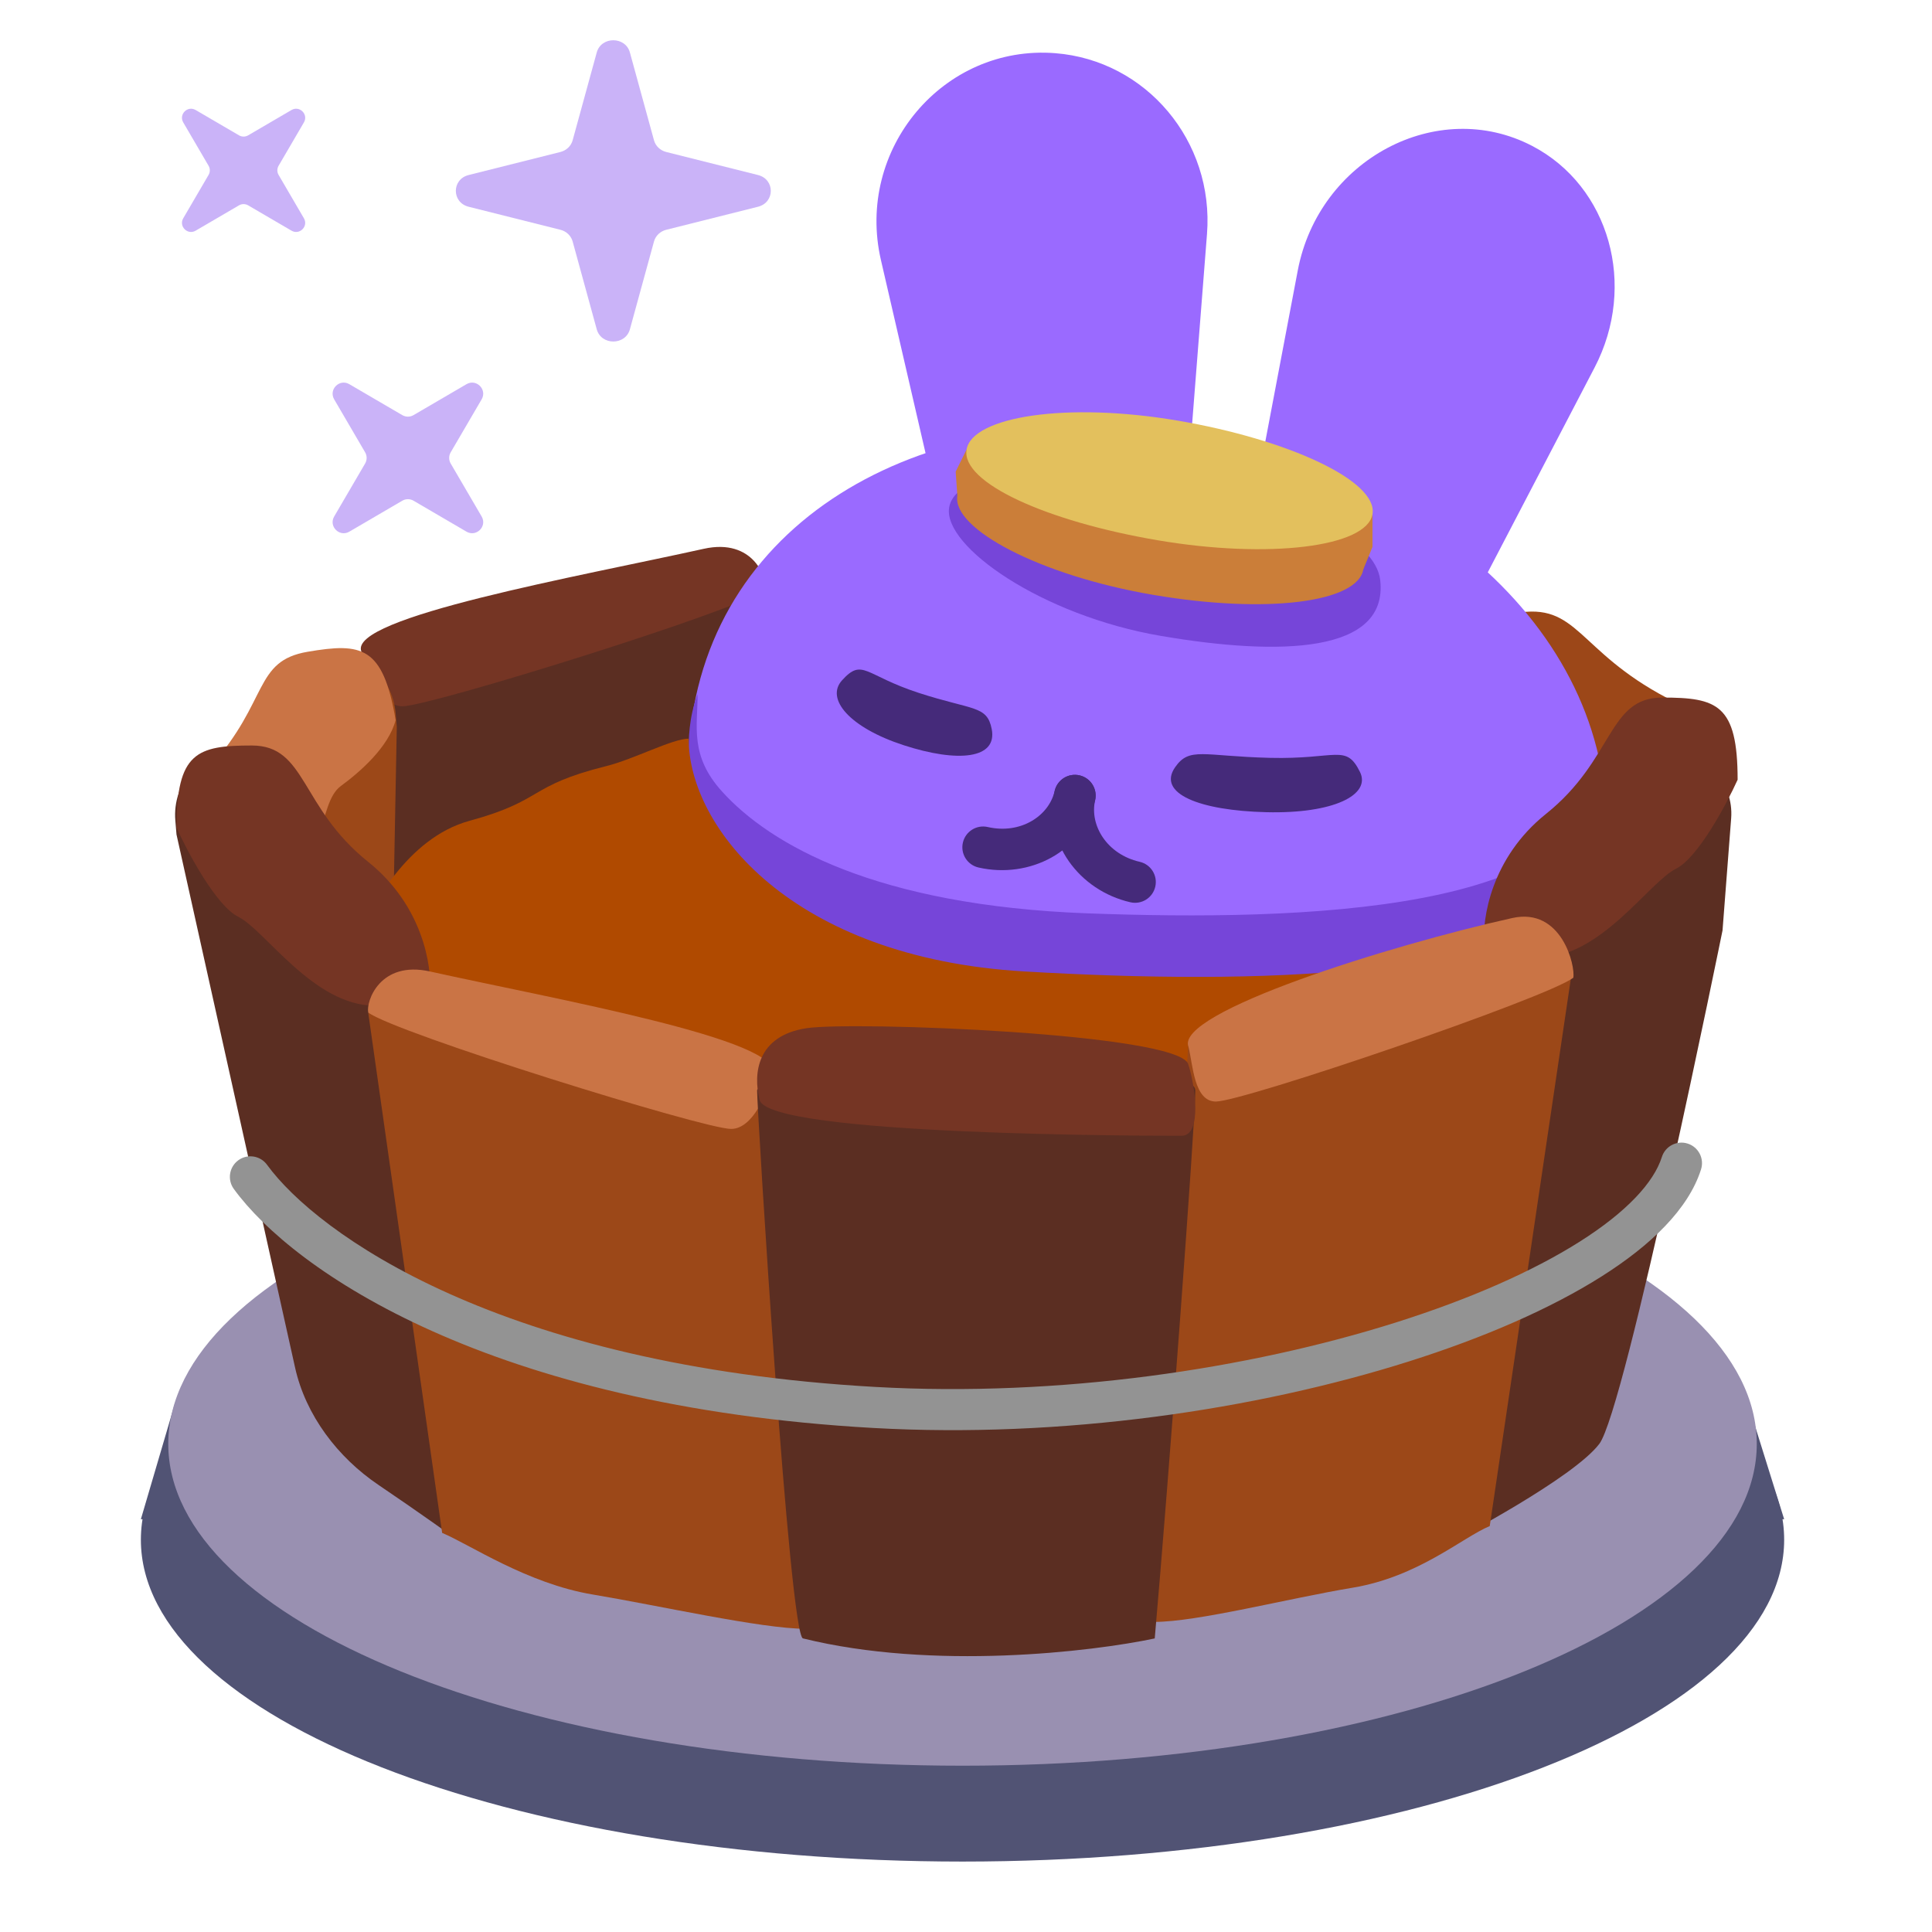
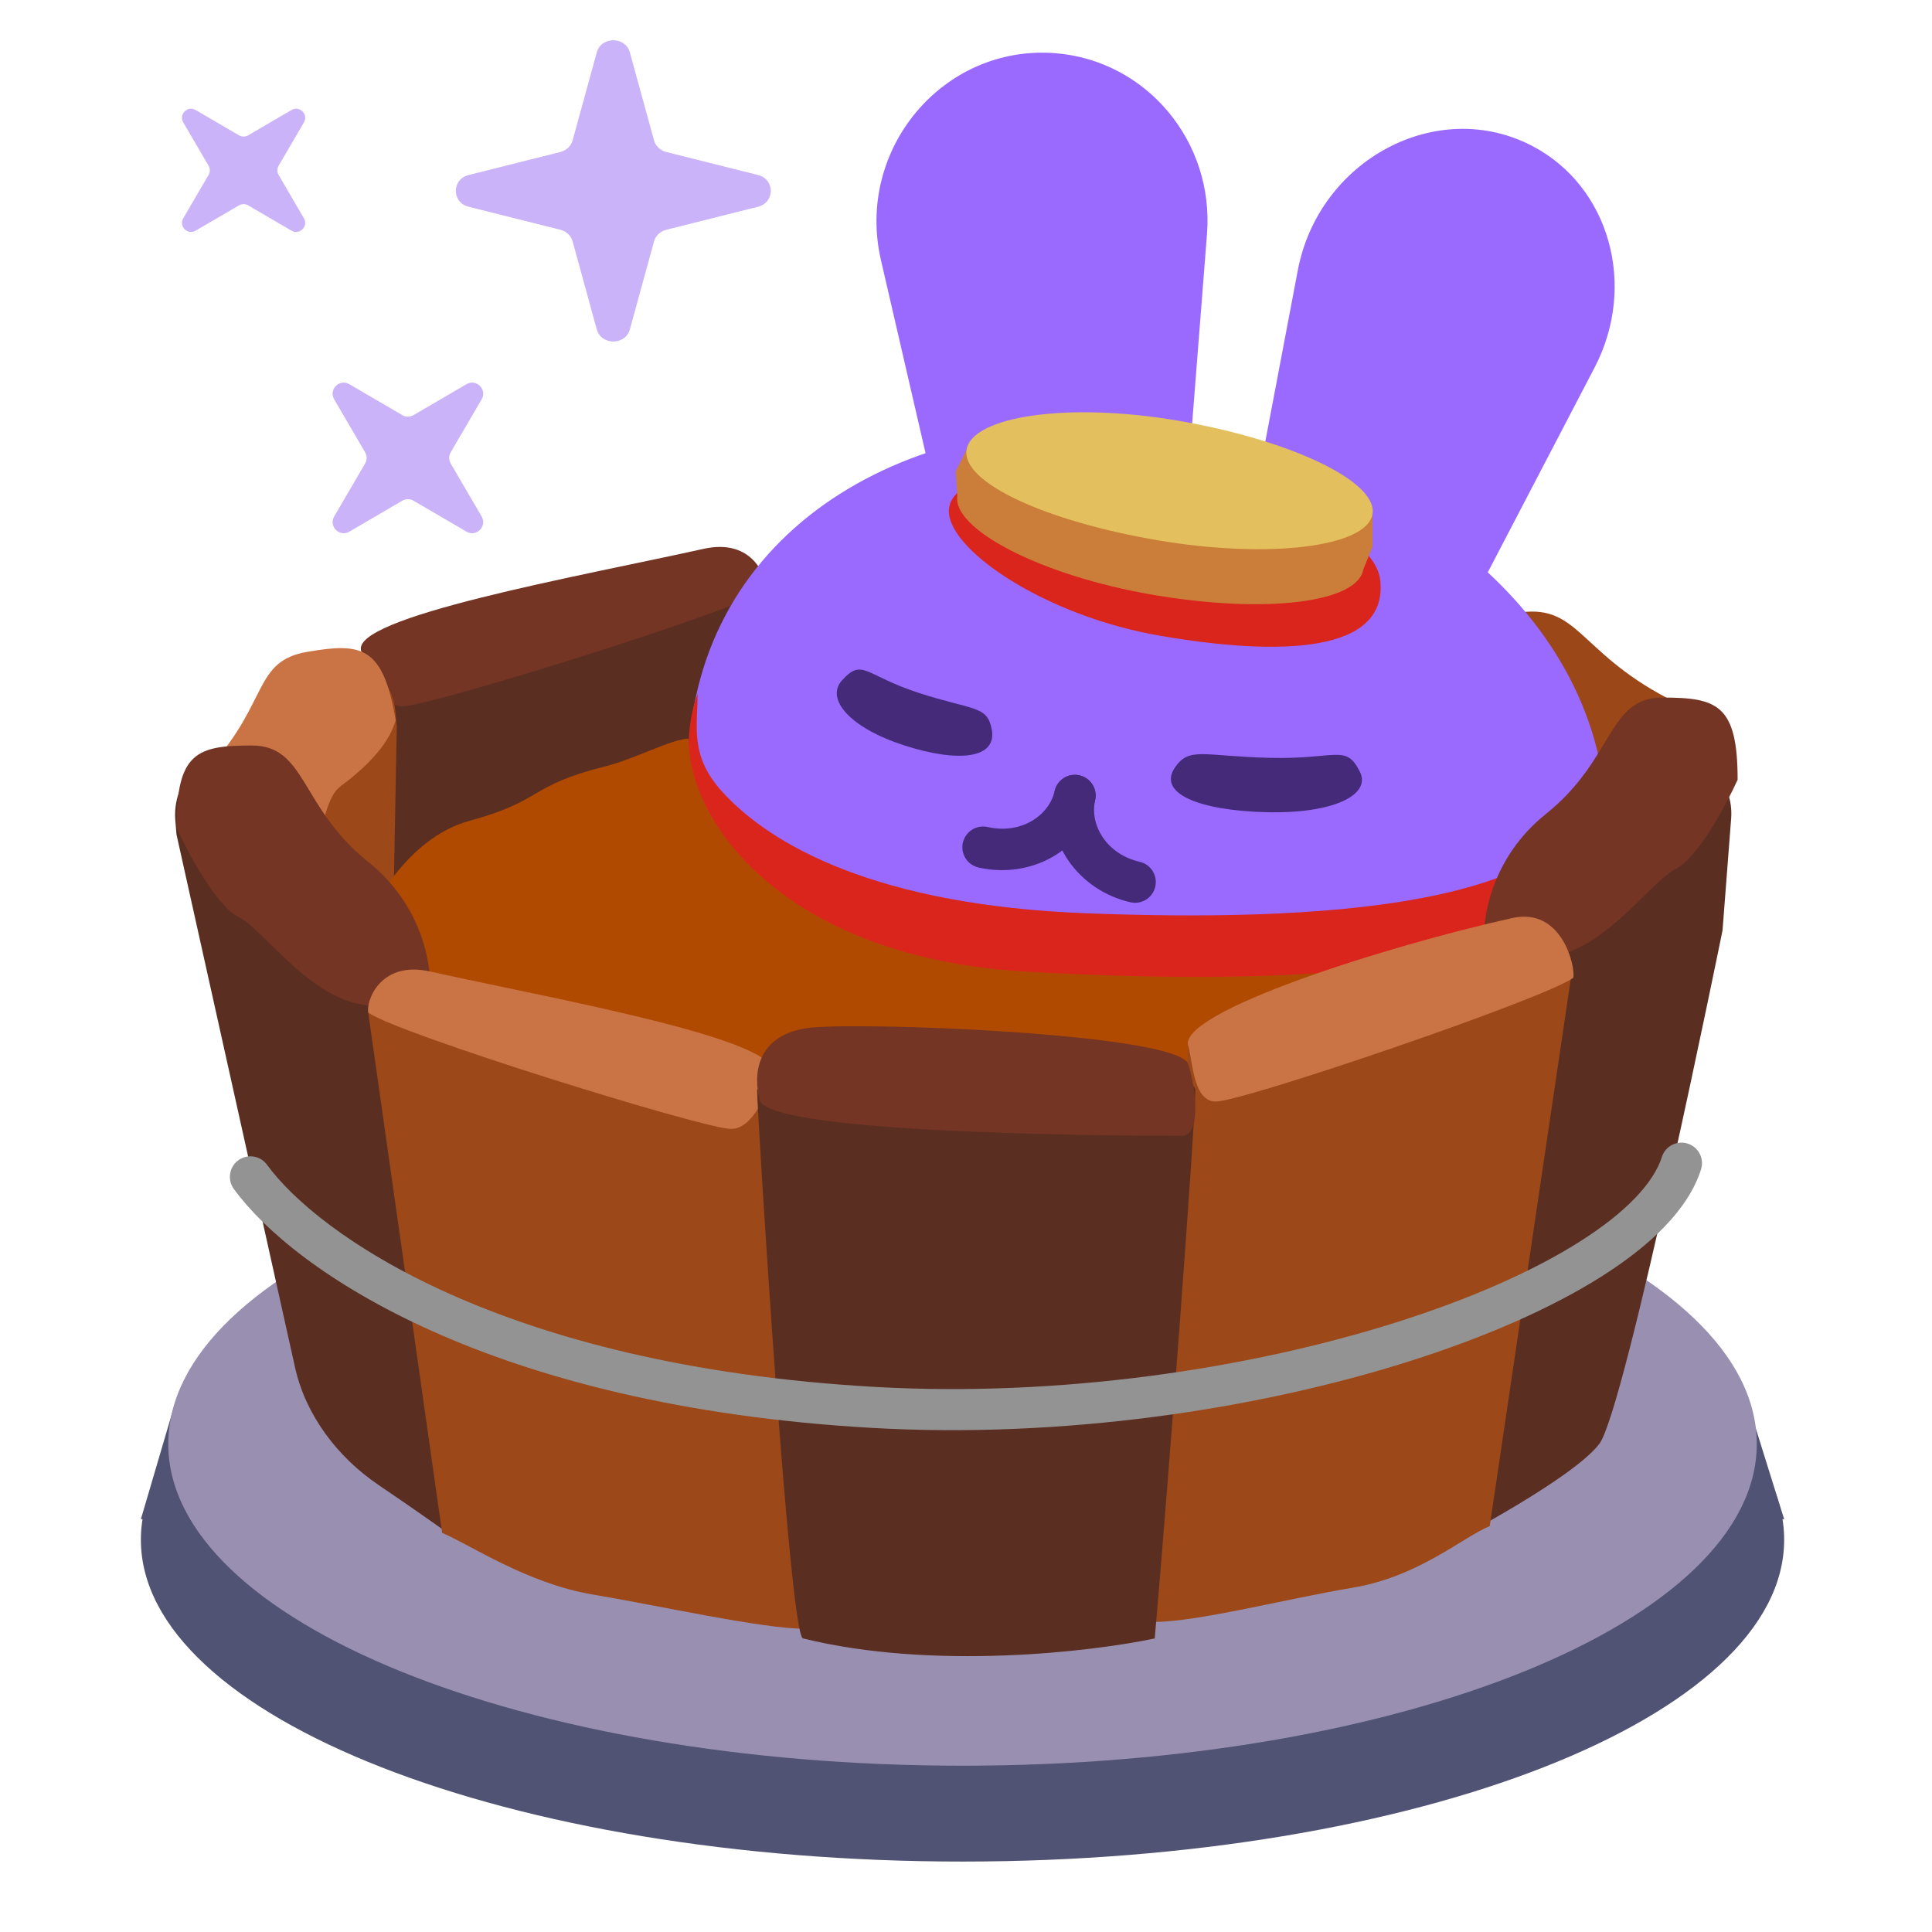
<svg xmlns="http://www.w3.org/2000/svg" width="192" height="192" fill="none" viewBox="0 0 192 192">
  <path fill="#515374" d="M177.308 153.019C177.308 170.681 140.75 185 95.654 185C50.558 185 14 170.681 14 153.019C14 135.356 50.558 121.038 95.654 121.038C140.75 121.038 177.308 135.356 177.308 153.019Z" />
  <path fill="#515374" d="M177.308 150.977L173.906 140.09L17.402 139.41L14 150.977H177.308Z" />
  <path fill="#9990B1" d="M174.586 143.492C174.586 161.155 139.247 175.474 95.654 175.474C52.061 175.474 16.722 161.155 16.722 143.492C16.722 125.83 52.061 111.511 95.654 111.511C139.247 111.511 174.586 125.83 174.586 143.492Z" />
  <path fill="#5B2E22" d="M70.615 109.657L76.059 58.623L35.912 64.747L33.19 115.781C37.5 115.781 47.752 115.509 54.284 114.42C60.817 113.331 67.893 110.791 70.615 109.657Z" />
  <path fill="#753524" d="M107.359 109.47L112.803 58.436L72.656 64.56L69.935 115.594C74.244 115.594 84.496 115.322 91.028 114.233C97.561 113.144 104.638 110.604 107.359 109.47Z" />
  <path fill="#753524" d="M69.935 54.54C74.872 53.443 76.285 57.489 76.058 58.623C73.337 60.664 42.717 70.191 39.995 70.191C37.817 70.191 36.365 66.562 35.912 64.747C34.551 61.345 57.687 57.262 69.935 54.54Z" />
  <path fill="#6D2310" d="M77.18 59.969C72.151 60.506 72.103 64.792 72.68 65.794C75.912 66.859 107.971 66.109 110.55 65.24C112.614 64.545 112.83 60.642 112.681 58.778C112.884 55.119 89.656 58.638 77.18 59.969Z" />
  <path fill="#9C4818" d="M38.193 138.02L39.433 72.239L39.315 70.851C38.997 67.131 35.685 64.399 31.973 64.794C29.469 65.061 27.329 66.716 26.442 69.073L24.561 74.077L22.264 80.466C21.84 81.648 21.623 82.894 21.622 84.149L21.622 89.737C24.603 115.511 31.829 137.368 31.829 137.368C31.829 137.368 35.7 139.594 38.193 138.02Z" />
  <path fill="#9C4818" d="M149.409 137.135L148.169 71.354L148.288 69.966C148.606 66.246 151.917 63.514 155.63 63.909C158.134 64.175 160.274 65.831 161.16 68.188L163.041 73.192L165.338 79.581C165.763 80.763 165.98 82.009 165.98 83.264L165.98 88.852C162.999 114.626 155.773 136.483 155.773 136.483C155.773 136.483 151.903 138.709 149.409 137.135Z" />
  <path fill="#CA7445" d="M33.871 78.115C35.835 76.677 38.619 74.218 39.319 71.568C38.065 64.189 35.938 63.86 30.572 64.772C25.205 65.685 26.738 69.621 20.942 76.128C16.976 80.581 20.01 88.774 26.684 87.639C32.722 86.613 31.416 79.913 33.871 78.115Z" />
  <path fill="#9C4718" d="M152.201 76.625C149.467 75.854 145.424 74.308 143.603 71.732C142.065 63.286 144.279 62.09 150.555 60.946C156.832 59.803 156.7 64.65 165.665 69.362C171.8 72.587 171.7 82.614 163.893 84.037C156.832 85.323 155.619 77.589 152.201 76.625Z" />
  <path fill="#9A6AFF" d="M87.548 25.855C84.997 14.815 93.753 4.415 104.864 5.285C113.918 5.995 120.672 14.043 119.95 23.262L117.465 54.97C116.958 61.448 111.389 66.295 105.027 65.797C100.021 65.405 95.846 61.765 94.697 56.792L87.548 25.855Z" />
  <path fill="#9A6AFF" d="M128.969 26.887C131.063 15.849 142.844 9.587 152.269 14.503C159.948 18.508 162.723 28.37 158.467 36.529L143.83 64.594C140.839 70.328 134.04 72.695 128.644 69.88C124.398 67.666 122.158 62.791 123.101 57.819L128.969 26.887Z" />
  <path fill="#9A6AFF" d="M69.14 69.308C64.686 90.131 81.728 108.71 106.518 114.012C131.308 119.314 154.459 109.332 158.913 88.509C163.367 67.686 146.325 49.107 121.535 43.805C96.745 38.503 73.594 48.484 69.14 69.308Z" />
-   <path fill="#7645D9" d="M68.436 74.767C68.436 73.524 68.436 71.365 69.328 68.963C69.328 72.194 68.521 75.084 71.751 78.654C76.553 83.963 87.094 89.99 108.092 90.768C129.089 91.546 158.936 90.768 158.936 76.128C164.589 97.125 155.739 93.998 143.625 95.613C111.815 99.855 91.04 95.504 80.634 93.988C70.228 92.471 68.436 80.075 68.436 74.767Z" />
+   <path fill="#DA251D" d="M68.436 74.767C68.436 73.524 68.436 71.365 69.328 68.963C69.328 72.194 68.521 75.084 71.751 78.654C76.553 83.963 87.094 89.99 108.092 90.768C129.089 91.546 158.936 90.768 158.936 76.128C164.589 97.125 155.739 93.998 143.625 95.613C111.815 99.855 91.04 95.504 80.634 93.988C70.228 92.471 68.436 80.075 68.436 74.767Z" />
  <path fill="#452A7A" d="M126.205 75.314C132.864 75.478 133.746 73.89 135.147 76.703C136.289 78.996 132.517 80.88 125.859 80.716C119.201 80.553 114.969 78.863 116.779 76.251C118.208 74.189 119.547 75.15 126.205 75.314Z" />
  <path fill="#452A7A" d="M91.306 68.859C85.915 67.106 85.731 65.354 83.682 67.608C82.012 69.447 84.416 72.306 89.807 74.059C95.198 75.812 99.146 75.428 98.554 72.443C98.087 70.087 96.698 70.611 91.306 68.859Z" />
  <path fill="#452A7A" fill-rule="evenodd" d="M107.282 77.054C106.171 76.799 105.065 77.494 104.811 78.604C103.648 83.682 107.244 88.501 112.34 89.667C113.451 89.922 114.557 89.227 114.811 88.117C115.066 87.006 114.371 85.899 113.261 85.645C110.017 84.903 108.26 82.029 108.833 79.525C109.087 78.415 108.393 77.308 107.282 77.054Z" clip-rule="evenodd" />
  <path fill="#452A7A" fill-rule="evenodd" d="M107.282 77.053C106.172 76.799 105.065 77.493 104.811 78.604C104.238 81.108 101.405 82.931 98.162 82.189C97.051 81.934 95.944 82.629 95.69 83.739C95.436 84.85 96.13 85.957 97.241 86.211C102.336 87.377 107.671 84.602 108.833 79.525C109.087 78.414 108.393 77.308 107.282 77.053Z" clip-rule="evenodd" />
-   <path fill="#7645D9" d="M137.165 57.657C137.972 64.925 127.235 65.219 115.387 63.199C103.539 61.18 93.672 54.273 94.327 50.427C94.983 46.581 105.212 45.613 117.06 47.633C128.908 49.653 136.716 53.619 137.165 57.657Z" />
+   <path fill="#DA251D" d="M137.165 57.657C137.972 64.925 127.235 65.219 115.387 63.199C103.539 61.18 93.672 54.273 94.327 50.427C94.983 46.581 105.212 45.613 117.06 47.633C128.908 49.653 136.716 53.619 137.165 57.657Z" />
  <path fill="#CB7E39" d="M135.481 56.593C134.921 59.875 125.872 61.036 114.612 59.117C103.352 57.198 94.582 52.541 95.141 49.259C95.701 45.977 105.378 45.314 116.638 47.233C127.897 49.153 136.04 53.312 135.481 56.593Z" />
  <path fill="#CB7E39" d="M136.397 51.093L96.058 44.675L94.973 46.868L95.141 49.259L135.48 56.593L136.397 54.353V51.093Z" />
  <path fill="#E3C05D" d="M136.397 51.093C135.838 54.374 126.055 55.567 115.014 53.685C103.973 51.803 95.499 47.957 96.058 44.675C96.617 41.394 105.998 39.919 117.04 41.801C128.081 43.683 136.956 47.811 136.397 51.093Z" />
  <path fill="#B04A00" d="M46.662 81.571C40.338 83.296 36.908 90.417 35.774 92.459C52.786 110.15 82.725 114.233 124.233 114.914C165.741 115.594 169.686 89.056 154.035 88.376C151.313 97.222 124.914 97.902 101.778 96.541C78.643 95.18 68.436 82.252 68.436 73.406C66.848 73.406 62.992 75.447 60.271 76.128C52.349 78.108 54.147 79.53 46.662 81.571Z" />
  <path fill="#000" d="M76.059 111.511L79.461 158.462L57.686 155.741L45.438 152.338L36.592 100.624L76.059 111.511Z" />
  <path fill="#5B2E22" d="M29.325 135.912L17.54 82.932L17.424 81.544C17.114 77.824 19.921 74.576 23.647 74.343C26.16 74.186 28.547 75.459 29.816 77.635L32.51 82.252L39.451 89.727C40.7 91.073 41.589 92.713 42.035 94.494L42.717 97.222C44.098 123.131 45.438 153.019 45.438 153.019C45.438 153.019 41.467 150.171 37.613 147.57C33.577 144.845 30.382 140.665 29.325 135.912Z" />
  <path fill="#5B2E22" d="M158.936 143.492C161.52 140.09 171.184 92.459 171.184 92.459L172.041 81.32C172.313 77.785 169.518 74.767 165.972 74.767C163.807 74.767 161.805 75.917 160.714 77.787L157.713 82.932L151.467 88.609C149.692 90.223 148.499 92.378 148.075 94.739L147.506 97.902C146.124 123.811 144.647 153.019 144.647 153.019C144.647 153.019 156.352 146.895 158.936 143.492Z" />
  <path fill="#753524" d="M23.664 91.098C21.486 90.009 18.674 84.747 17.54 82.252C17.54 74.767 19.581 74.087 25.025 74.087C30.468 74.087 29.788 80.21 36.592 85.654C42.036 90.009 42.943 96.088 42.717 98.583C42.943 99.036 42.172 99.944 37.273 99.944C31.149 99.944 26.386 92.459 23.664 91.098Z" />
  <path fill="#753524" d="M166.559 86.335C168.736 85.246 171.549 79.984 172.683 77.489C172.683 70.004 170.641 69.323 165.198 69.323C159.754 69.323 160.435 75.447 153.63 80.891C148.186 85.246 147.279 91.325 147.506 93.82C147.279 94.273 148.05 95.18 152.95 95.18C159.074 95.18 163.837 87.695 166.559 86.335Z" />
  <path fill="#9C4818" d="M43.94 152.338L36.592 100.624L76.739 106.748L80.004 161.865C75.694 161.865 65.442 159.551 58.91 158.462C52.377 157.374 46.661 153.472 43.94 152.338Z" />
  <path fill="#9C4818" d="M148.049 151.658L156.214 96.541L118.109 103.346L114.707 161.184C119.016 161.184 127.907 158.871 134.44 157.782C140.972 156.693 145.327 152.792 148.049 151.658Z" />
  <path fill="#CA7445" d="M42.717 96.541C37.779 95.444 36.366 99.49 36.593 100.624C39.315 102.665 69.935 112.192 72.656 112.192C74.834 112.192 76.286 108.563 76.739 106.748C78.1 103.346 54.965 99.263 42.717 96.541Z" />
  <path fill="#CA7445" d="M150.286 91.233C155.223 90.136 156.579 96.036 156.352 97.17C153.63 99.211 123.552 109.47 120.831 109.47C118.653 109.47 118.563 105.841 118.109 104.026C116.748 100.624 138.038 93.955 150.286 91.233Z" />
  <path fill="#5B2E22" d="M79.809 162.826C92.713 166.014 108.484 164.155 114.757 162.826C116.101 147.552 118.789 111.556 118.789 108.368C118.789 104.384 75.24 106.376 75.24 108.368C75.24 110.361 78.465 162.826 79.809 162.826Z" />
  <path fill="#753524" d="M80.144 102.182C75.247 102.931 74.82 106.653 75.486 109.309C76.379 112.872 114.742 112.872 117.415 112.872H117.416C119.546 112.872 118.724 107.688 118.081 105.745C117.073 102.699 84.803 101.469 80.144 102.182Z" />
  <path fill="#939393" fill-rule="evenodd" d="M167.716 113.647C168.791 113.987 169.388 115.134 169.048 116.209C167.803 120.152 164.072 123.747 159.149 126.86C154.141 130.027 147.543 132.918 139.978 135.309C124.845 140.094 105.565 142.967 86.772 141.909C48.731 139.768 29.167 126.31 23.236 118.156C22.573 117.244 22.775 115.967 23.686 115.304C24.598 114.641 25.875 114.842 26.538 115.754C31.495 122.569 49.677 135.732 87.001 137.833C105.274 138.861 124.059 136.06 138.747 131.417C146.093 129.094 152.343 126.333 156.967 123.409C161.675 120.433 164.359 117.5 165.155 114.979C165.494 113.904 166.641 113.308 167.716 113.647Z" clip-rule="evenodd" />
  <path fill="#CAB3F8" d="M46.358 38.18C47.337 37.608 48.437 38.708 47.865 39.687L44.789 44.952C44.589 45.295 44.589 45.72 44.789 46.063L47.865 51.328C48.437 52.307 47.337 53.407 46.358 52.835L41.093 49.759C40.75 49.559 40.325 49.559 39.982 49.759L34.717 52.835C33.738 53.407 32.638 52.307 33.21 51.328L36.286 46.063C36.486 45.72 36.486 45.295 36.286 44.952L33.21 39.687C32.638 38.708 33.738 37.608 34.717 38.18L39.982 41.256C40.325 41.456 40.75 41.456 41.093 41.256L46.358 38.18Z" />
  <path fill="#CAB3F8" d="M28.969 10.933C29.77 10.465 30.67 11.366 30.202 12.166L27.686 16.474C27.521 16.755 27.521 17.102 27.686 17.383L30.202 21.691C30.67 22.492 29.77 23.392 28.969 22.924L24.661 20.407C24.381 20.243 24.033 20.243 23.752 20.407L19.444 22.924C18.644 23.392 17.744 22.492 18.211 21.691L20.728 17.383C20.892 17.102 20.892 16.755 20.728 16.474L18.211 12.166C17.744 11.366 18.644 10.465 19.444 10.933L23.752 13.45C24.033 13.614 24.381 13.614 24.661 13.45L28.969 10.933Z" />
  <path fill="#CAB3F8" d="M59.303 5.216C59.748 3.595 62.154 3.595 62.599 5.216L64.993 13.941C65.149 14.51 65.614 14.954 66.208 15.104L75.33 17.394C77.025 17.819 77.025 20.121 75.33 20.546L66.208 22.836C65.614 22.985 65.149 23.43 64.993 23.999L62.599 32.724C62.154 34.345 59.748 34.345 59.303 32.724L56.909 23.999C56.753 23.43 56.288 22.985 55.694 22.836L46.572 20.546C44.877 20.121 44.877 17.819 46.572 17.394L55.694 15.104C56.288 14.954 56.753 14.51 56.909 13.941L59.303 5.216Z" />
</svg>
